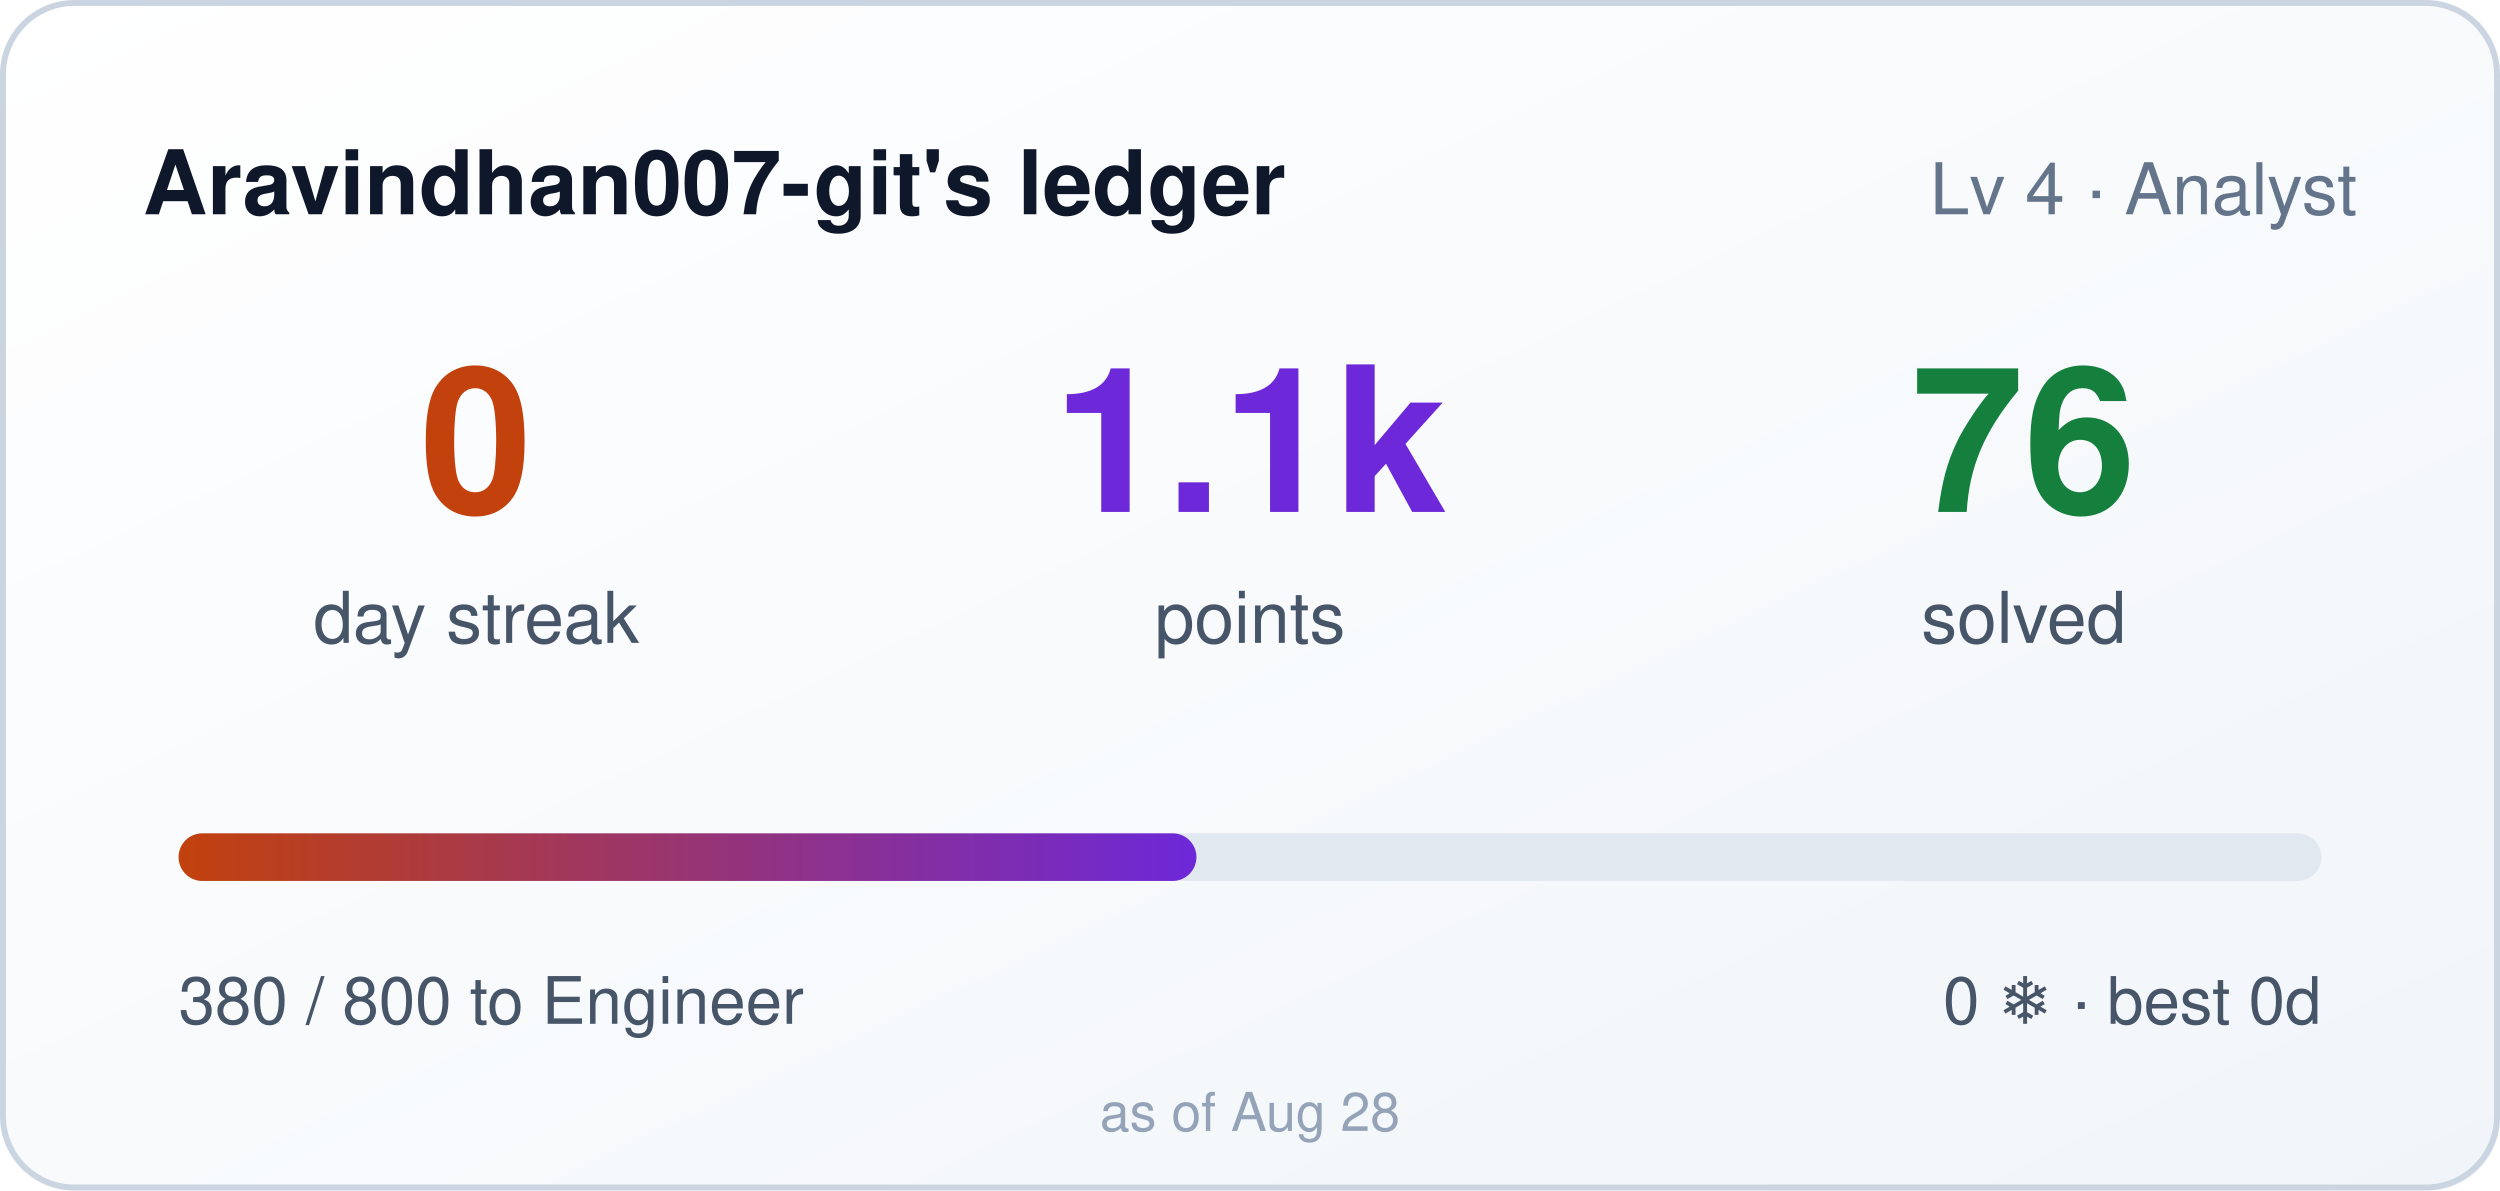
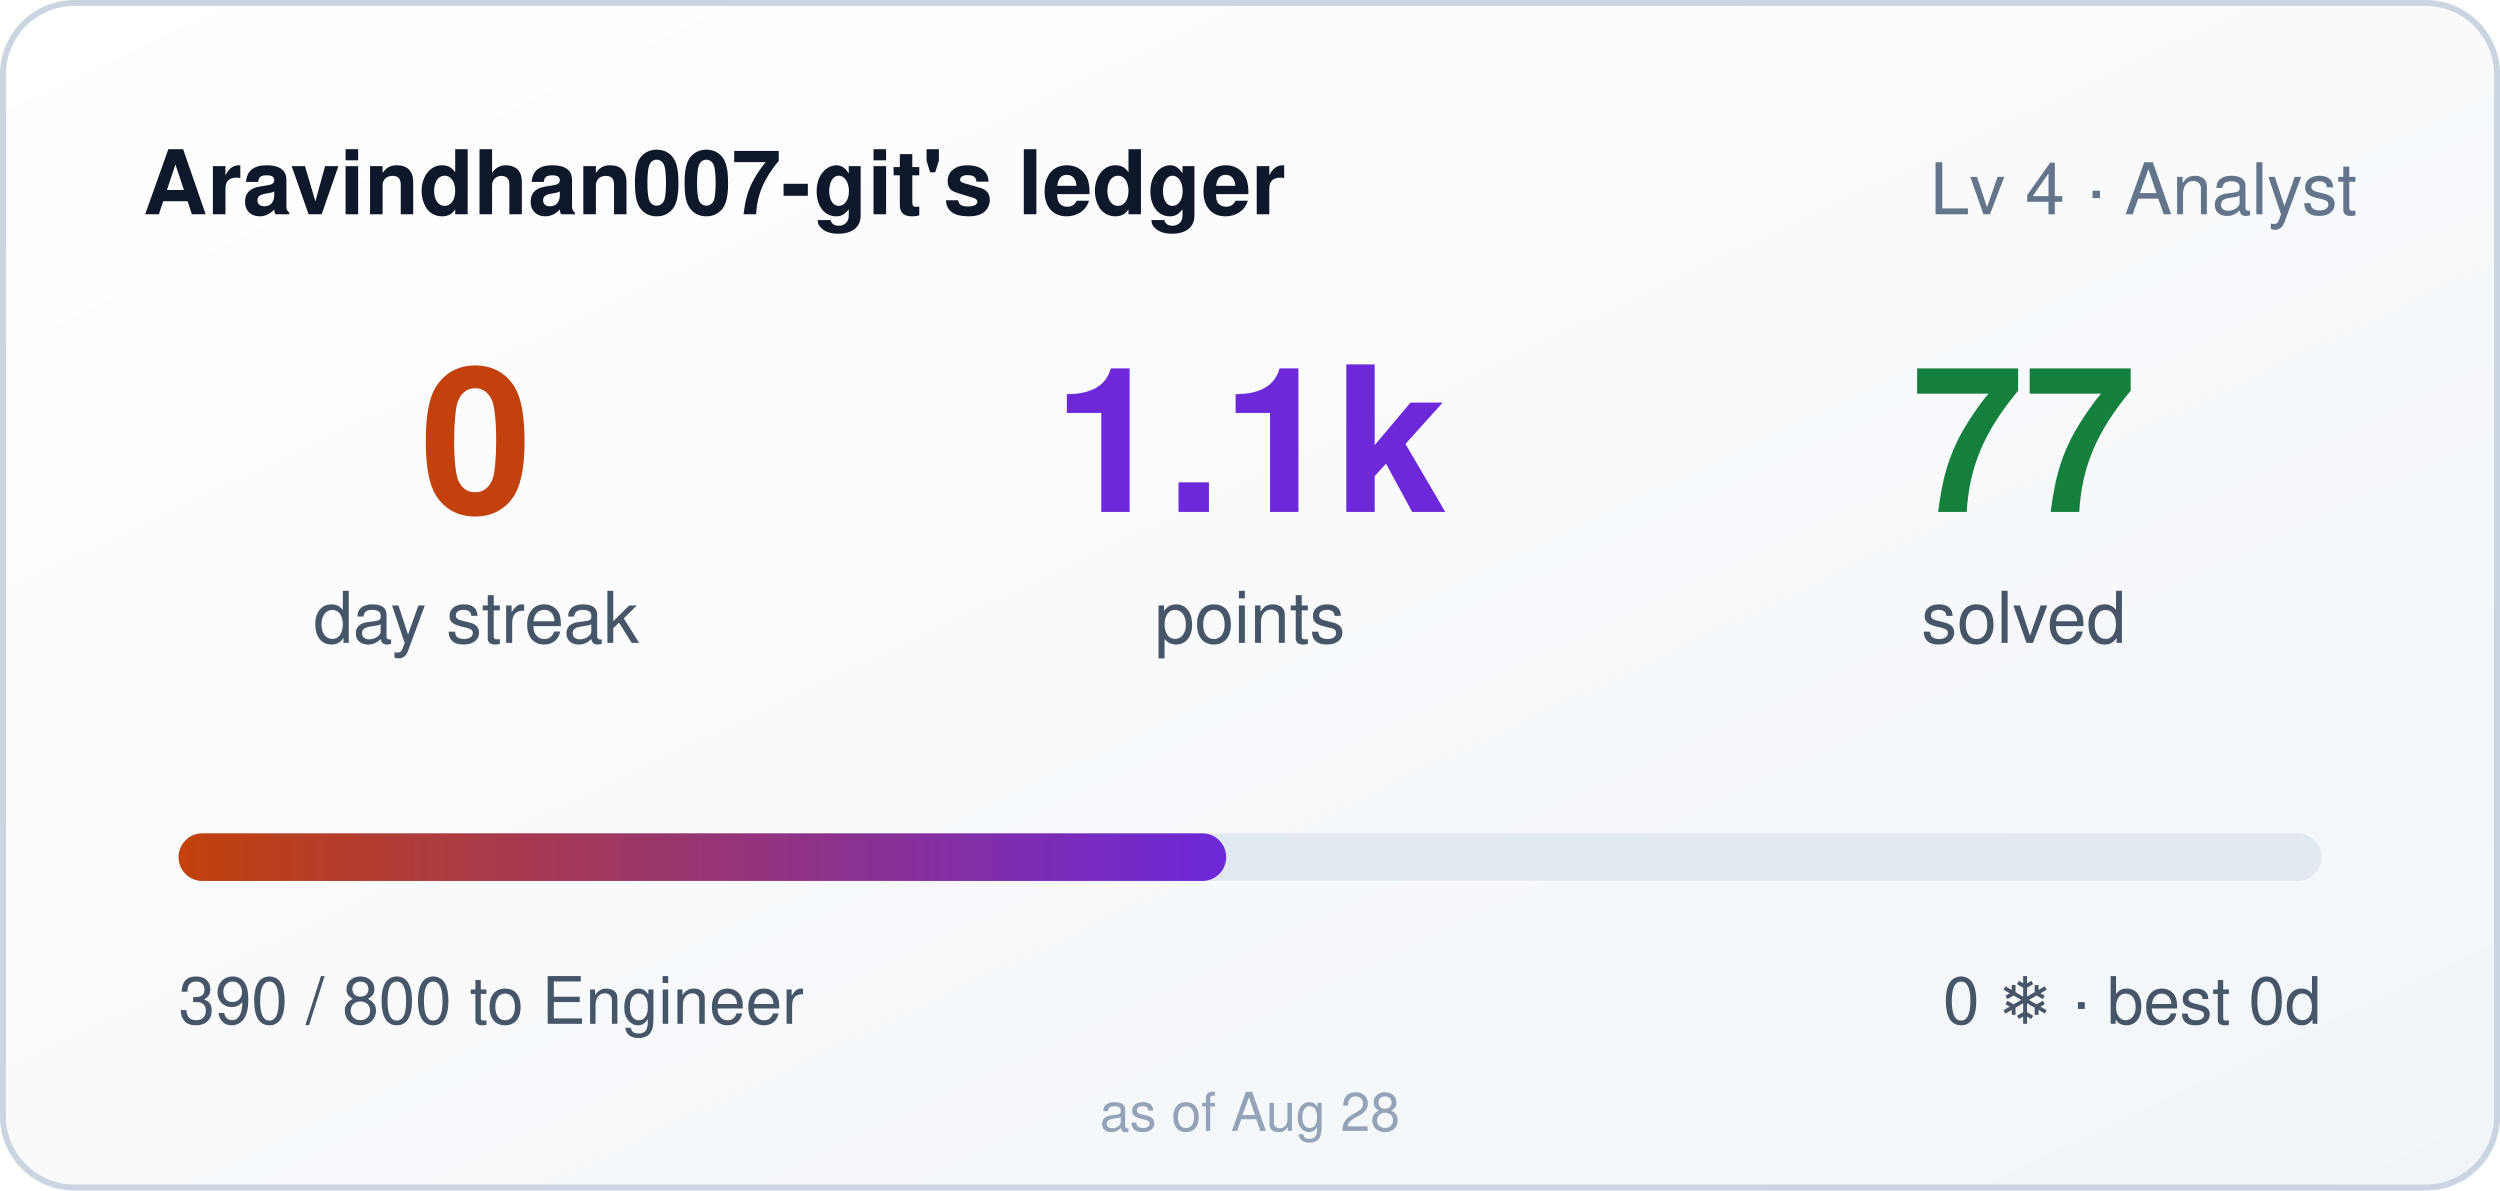
- <svg xmlns="http://www.w3.org/2000/svg" width="420" height="200" role="img" aria-label="Aravindhan007-git's ledger: 0 day streak, 1080 points">
+ <svg xmlns="http://www.w3.org/2000/svg" width="420" height="200" role="img" aria-label="Aravindhan007-git's ledger: 0 day streak, 1090 points">
  <style>
    .bar,.n{transform-box:fill-box}
    .bar{transform-origin:left center}
    @media (prefers-reduced-motion: no-preference){
      .bar{animation:cl-grow .9s cubic-bezier(.22,1,.36,1) both}
      .n{animation:cl-rise .5s ease-out both}
      .n2{animation-delay:.08s}
      .n3{animation-delay:.16s}
    }
    @keyframes cl-grow{from{transform:scaleX(0)}to{transform:scaleX(1)}}
    @keyframes cl-rise{from{opacity:0;transform:translateY(6px)}to{opacity:1;transform:none}}
  </style>
  <defs>
    <linearGradient id="bg" x1="0" y1="0" x2="1" y2="1">
      <stop offset="0" stop-color="#ffffff" />
      <stop offset="1" stop-color="#f1f5f9" />
    </linearGradient>
    <linearGradient id="bar" x1="0" y1="0" x2="1" y2="0">
      <stop offset="0" stop-color="#c2410c" />
      <stop offset="1" stop-color="#6d28d9" />
    </linearGradient>
  </defs>
  <rect width="420" height="200" rx="12" fill="url(#bg)" />
  <rect x="0.5" y="0.5" width="419" height="199" rx="12" fill="none" stroke="#cbd5e1" />
  <text x="24" y="36" fill="#0f172a" font-size="15" font-weight="600" font-family="Segoe UI,Helvetica,Arial,sans-serif">Aravindhan007-git's ledger</text>
  <text x="396" y="36" fill="#64748b" font-size="12" text-anchor="end" font-family="Segoe UI,Helvetica,Arial,sans-serif">Lv 4 · Analyst</text>
  <g font-family="Segoe UI,Helvetica,Arial,sans-serif">
    <text class="n n1" x="80" y="86" fill="#c2410c" font-size="34" font-weight="700" text-anchor="middle">0</text>
    <text x="80" y="108" fill="#475569" font-size="12" text-anchor="middle">day streak</text>
    <text class="n n2" x="210" y="86" fill="#6d28d9" font-size="34" font-weight="700" text-anchor="middle">1.1k</text>
    <text x="210" y="108" fill="#475569" font-size="12" text-anchor="middle">points</text>
-     <text class="n n3" x="340" y="86" fill="#15803d" font-size="34" font-weight="700" text-anchor="middle">76</text>
+     <text class="n n3" x="340" y="86" fill="#15803d" font-size="34" font-weight="700" text-anchor="middle">77</text>
    <text x="340" y="108" fill="#475569" font-size="12" text-anchor="middle">solved</text>
  </g>
  <rect x="30" y="140" width="360" height="8" rx="4" fill="#e2e8f0" />
-   <rect class="bar" x="30" y="140" width="171" height="8" rx="4" fill="url(#bar)" />
-   <text x="30" y="172" fill="#475569" font-size="11" font-family="Segoe UI,Helvetica,Arial,sans-serif">380 / 800 to Engineer</text>
+   <rect class="bar" x="30" y="140" width="176" height="8" rx="4" fill="url(#bar)" />
+   <text x="30" y="172" fill="#475569" font-size="11" font-family="Segoe UI,Helvetica,Arial,sans-serif">390 / 800 to Engineer</text>
  <text x="390" y="172" fill="#475569" font-size="11" text-anchor="end" font-family="Segoe UI,Helvetica,Arial,sans-serif">0 ❄ · best 0d</text>
  <text x="210" y="190" fill="#94a3b8" font-size="9" text-anchor="middle" font-family="Segoe UI,Helvetica,Arial,sans-serif">as of Aug 28</text>
</svg>
